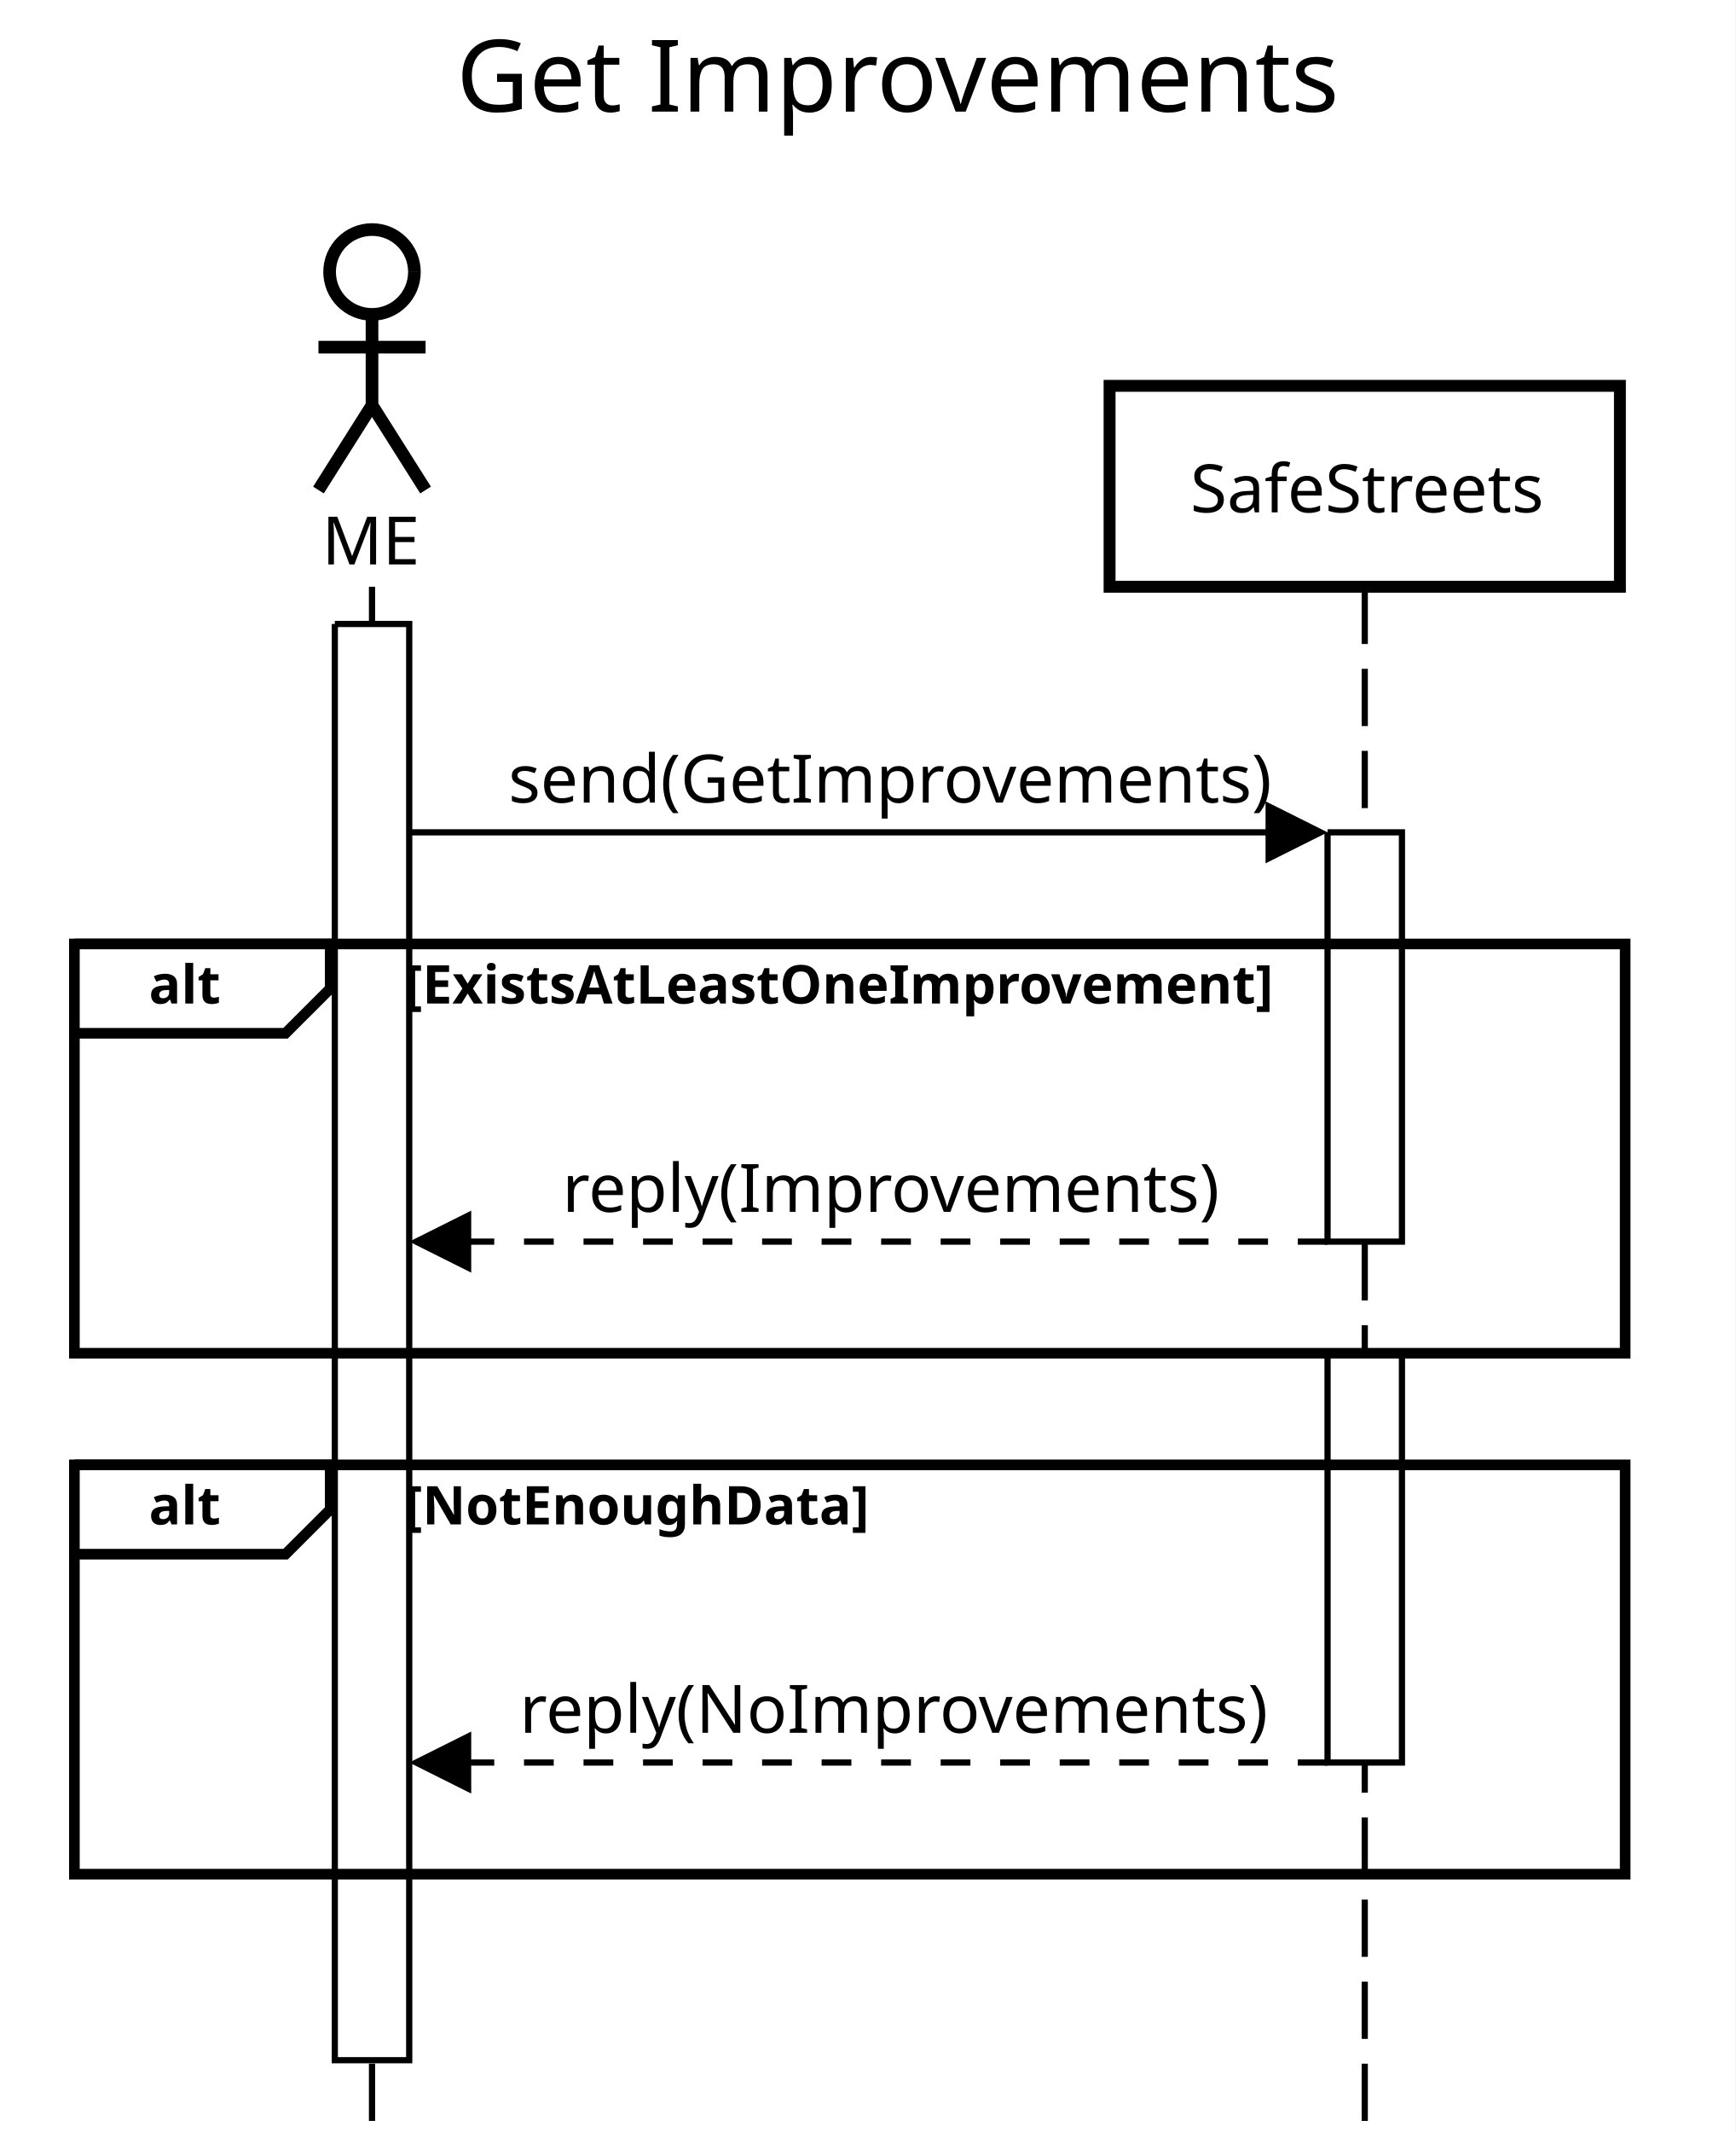
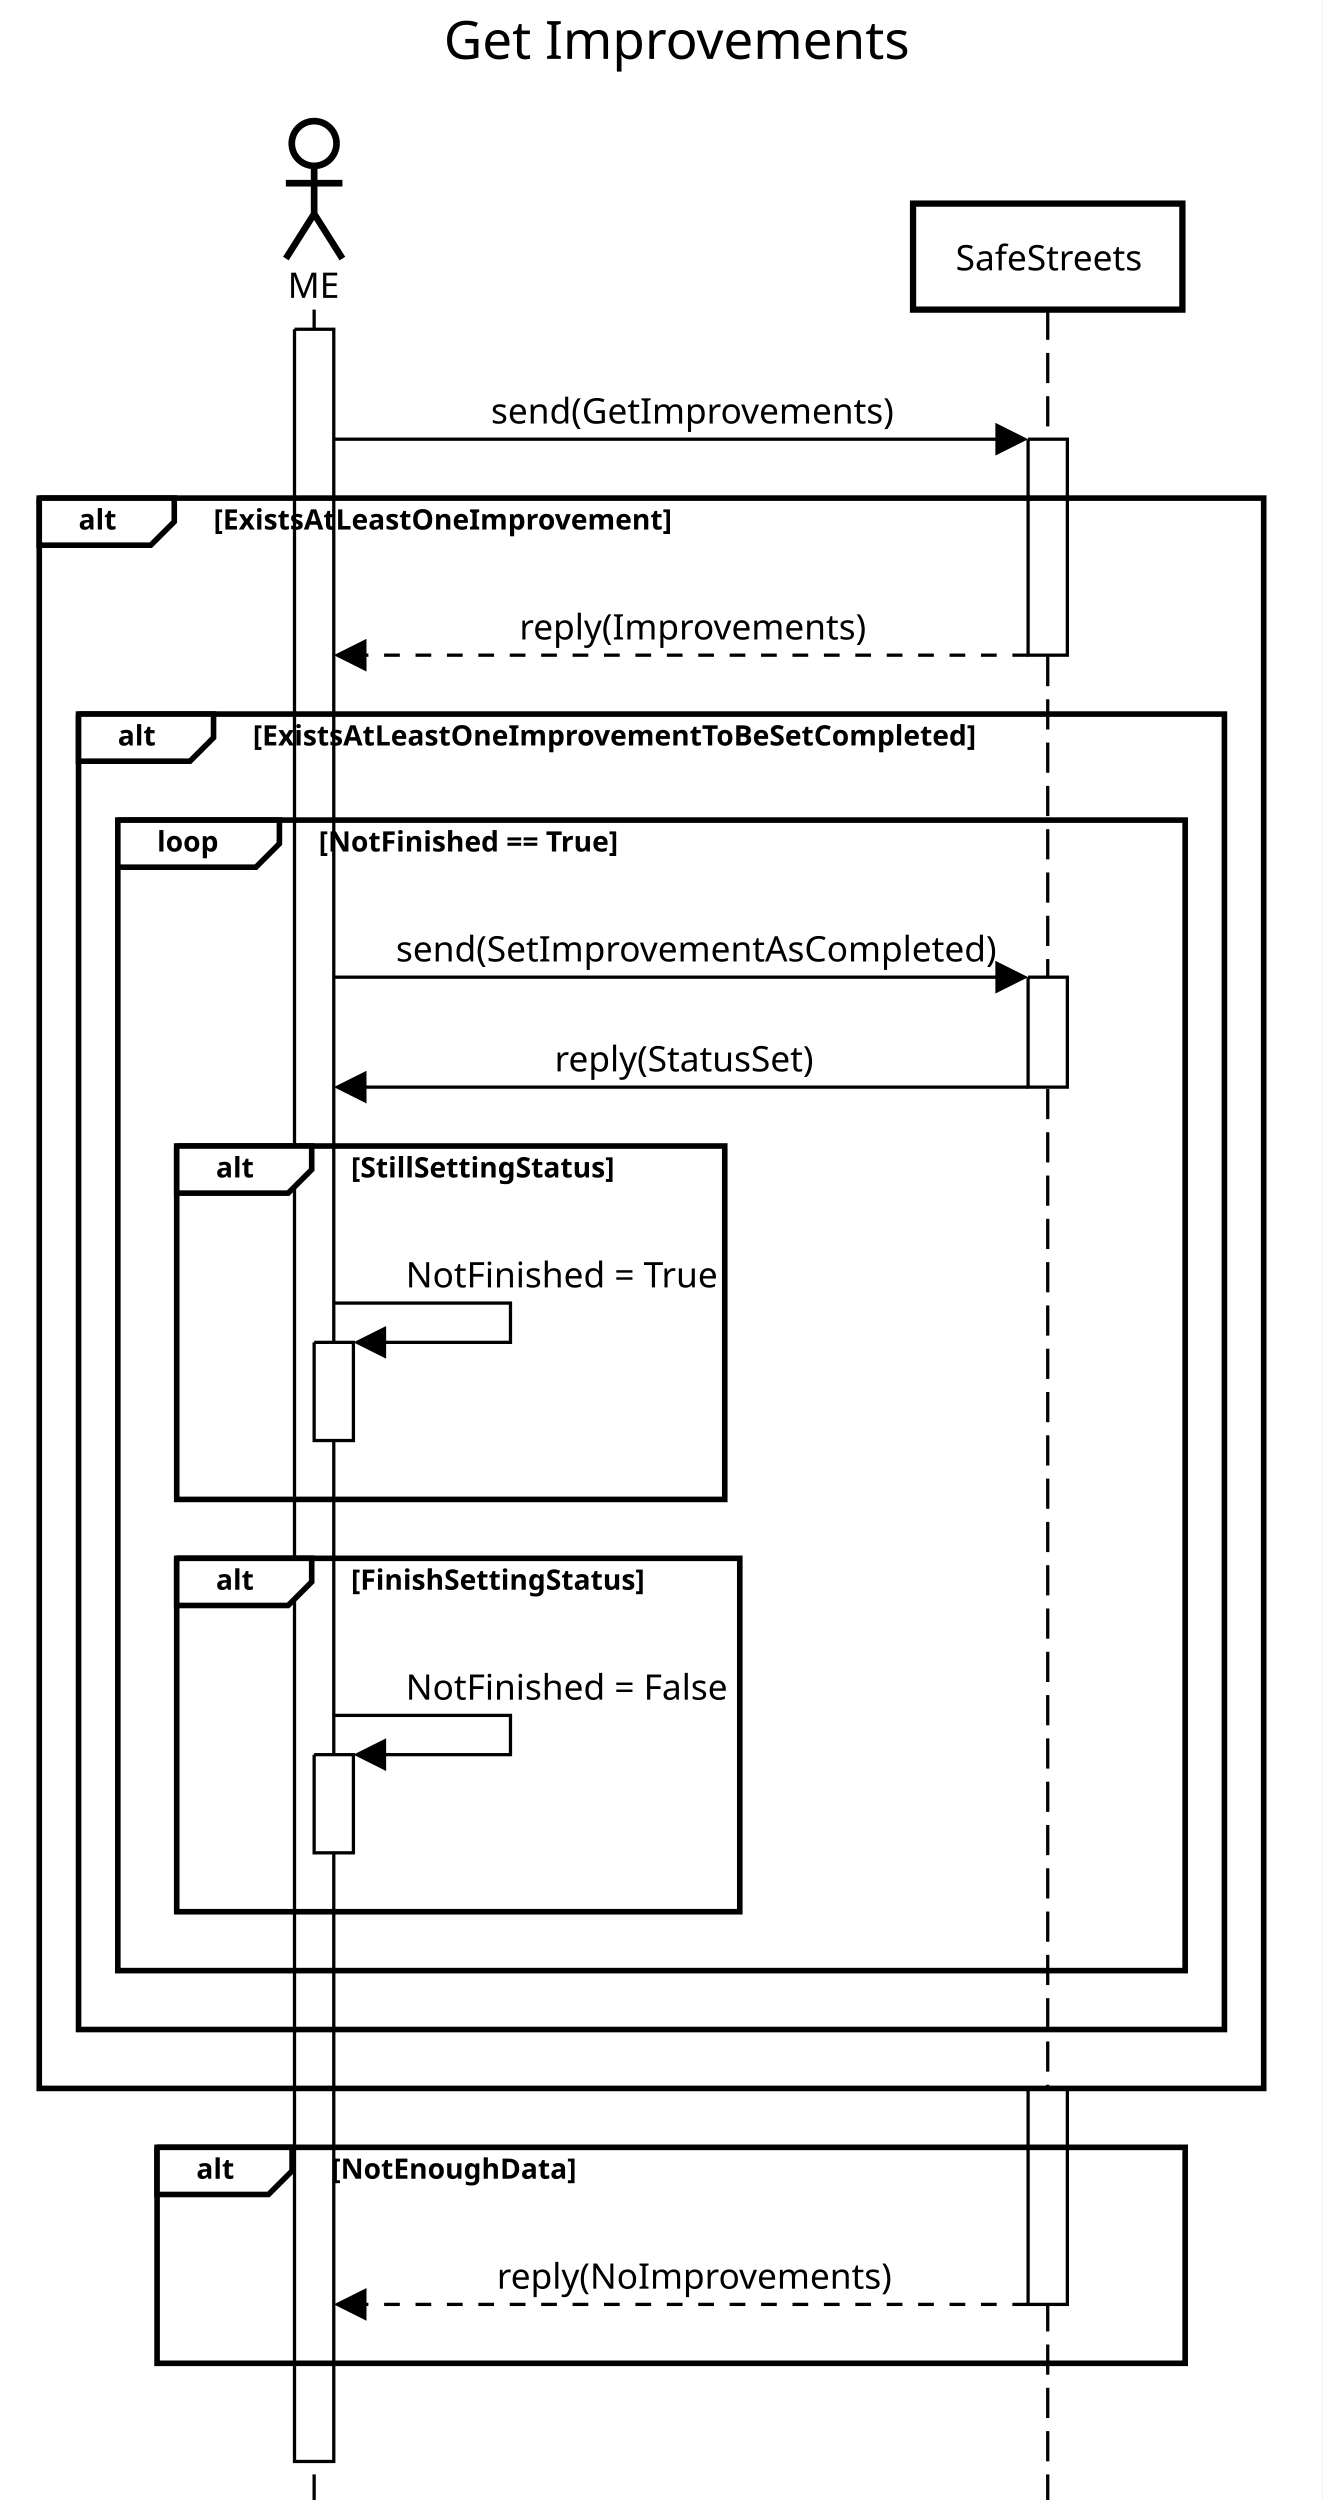
- <svg xmlns="http://www.w3.org/2000/svg" version="1.1" width="381" height="468">
+ <svg xmlns="http://www.w3.org/2000/svg" version="1.1" width="550" height="1040">
  <defs />
  <g>
    <g />
    <g />
    <g />
+     <g />
+     <g />
+     <g />
+     <g />
    <g>
-       <rect fill="white" stroke="none" x="0" y="0" width="381" height="468" />
+       <rect fill="white" stroke="none" x="0" y="0" width="550" height="1040" />
    </g>
    <g>
-       <text fill="black" stroke="none" font-family="sans-serif" font-size="16.5pt" font-style="normal" font-weight="normal" text-decoration="normal" x="100.178" y="24.503" text-anchor="start" dominant-baseline="alphabetic">Get Improvements</text>
+       <text fill="black" stroke="none" font-family="sans-serif" font-size="16.5pt" font-style="normal" font-weight="normal" text-decoration="normal" x="184.624" y="24.503" text-anchor="start" dominant-baseline="alphabetic">Get Improvements</text>
    </g>
    <g />
    <g>
-       <path fill="none" stroke="black" paint-order="fill stroke markers" d=" M 81.676 128.803 L 81.676 468.575" stroke-miterlimit="10" stroke-width="1.361" stroke-dasharray="12.566,5.445" />
-       <path fill="none" stroke="black" paint-order="fill stroke markers" d=" M 299.632 128.803 L 299.632 468.575" stroke-miterlimit="10" stroke-width="1.361" stroke-dasharray="12.566,5.445" />
+       <path fill="none" stroke="black" paint-order="fill stroke markers" d=" M 130.682 128.803 L 130.682 1040.307" stroke-miterlimit="10" stroke-width="1.361" stroke-dasharray="12.566,5.445" />
+       <path fill="none" stroke="black" paint-order="fill stroke markers" d=" M 435.853 128.803 L 435.853 1040.307" stroke-miterlimit="10" stroke-width="1.361" stroke-dasharray="12.566,5.445" />
    </g>
    <g>
      <g>
-         <path fill="white" stroke="black" paint-order="fill stroke markers" d=" M 90.987 59.705 A 9.311 9.311 0 1 1 90.987 59.696 M 81.676 69.016 L 81.676 88.945 M 69.915 76.204 L 93.437 76.204 M 81.676 88.945 L 69.915 107.567 M 81.676 88.945 L 93.437 107.567" stroke-miterlimit="10" stroke-width="2.777" stroke-dasharray="" />
+         <path fill="white" stroke="black" paint-order="fill stroke markers" d=" M 139.993 59.705 A 9.311 9.311 0 1 1 139.993 59.696 M 130.682 69.016 L 130.682 88.945 M 118.92 76.204 L 142.443 76.204 M 130.682 88.945 L 118.92 107.567 M 130.682 88.945 L 142.443 107.567" stroke-miterlimit="10" stroke-width="2.777" stroke-dasharray="" />
      </g>
      <g>
        <g />
-         <text fill="black" stroke="none" font-family="sans-serif" font-size="11pt" font-style="normal" font-weight="normal" text-decoration="normal" x="70.681" y="123.903" text-anchor="start" dominant-baseline="alphabetic">ME</text>
+         <text fill="black" stroke="none" font-family="sans-serif" font-size="11pt" font-style="normal" font-weight="normal" text-decoration="normal" x="119.687" y="123.903" text-anchor="start" dominant-baseline="alphabetic">ME</text>
      </g>
      <path fill="none" stroke="none" />
      <g>
-         <path fill="white" stroke="black" paint-order="fill stroke markers" d=" M 243.608 84.698 L 355.655 84.698 L 355.655 128.803 L 243.608 128.803 L 243.608 84.698 Z" stroke-miterlimit="10" stroke-width="2.614" stroke-dasharray="" />
+         <path fill="white" stroke="black" paint-order="fill stroke markers" d=" M 379.829 84.698 L 491.877 84.698 L 491.877 128.803 L 379.829 128.803 L 379.829 84.698 Z" stroke-miterlimit="10" stroke-width="2.614" stroke-dasharray="" />
      </g>
      <g>
        <g />
-         <text fill="black" stroke="none" font-family="sans-serif" font-size="11pt" font-style="normal" font-weight="normal" text-decoration="normal" x="261.332" y="112.468" text-anchor="start" dominant-baseline="alphabetic">SafeStreets</text>
+         <text fill="black" stroke="none" font-family="sans-serif" font-size="11pt" font-style="normal" font-weight="normal" text-decoration="normal" x="397.553" y="112.468" text-anchor="start" dominant-baseline="alphabetic">SafeStreets</text>
      </g>
    </g>
    <g>
-       <path fill="white" stroke="black" paint-order="fill stroke markers" d=" M 73.508 136.971 L 89.844 136.971 L 89.844 452.24 L 73.508 452.24 L 73.508 136.971" stroke-miterlimit="10" stroke-width="1.361" stroke-dasharray="" />
-       <path fill="white" stroke="black" paint-order="fill stroke markers" d=" M 291.464 182.709 L 307.799 182.709 L 307.799 272.553 L 291.464 272.553 L 291.464 182.709" stroke-miterlimit="10" stroke-width="1.361" stroke-dasharray="" />
-       <path fill="white" stroke="black" paint-order="fill stroke markers" d=" M 291.464 297.056 L 307.799 297.056 L 307.799 386.899 L 291.464 386.899 L 291.464 297.056" stroke-miterlimit="10" stroke-width="1.361" stroke-dasharray="" />
+       <path fill="white" stroke="black" paint-order="fill stroke markers" d=" M 122.514 136.971 L 138.849 136.971 L 138.849 1023.972 L 122.514 1023.972 L 122.514 136.971" stroke-miterlimit="10" stroke-width="1.361" stroke-dasharray="" />
+       <path fill="white" stroke="black" paint-order="fill stroke markers" d=" M 427.685 182.709 L 444.021 182.709 L 444.021 272.553 L 427.685 272.553 L 427.685 182.709" stroke-miterlimit="10" stroke-width="1.361" stroke-dasharray="" />
+       <path fill="white" stroke="black" paint-order="fill stroke markers" d=" M 427.685 406.502 L 444.021 406.502 L 444.021 452.24 L 427.685 452.24 L 427.685 406.502" stroke-miterlimit="10" stroke-width="1.361" stroke-dasharray="" />
+       <path fill="white" stroke="black" paint-order="fill stroke markers" d=" M 130.682 558.419 L 147.017 558.419 L 147.017 599.257 L 130.682 599.257 L 130.682 558.419" stroke-miterlimit="10" stroke-width="1.361" stroke-dasharray="" />
+       <path fill="white" stroke="black" paint-order="fill stroke markers" d=" M 130.682 729.939 L 147.017 729.939 L 147.017 770.777 L 130.682 770.777 L 130.682 729.939" stroke-miterlimit="10" stroke-width="1.361" stroke-dasharray="" />
+       <path fill="white" stroke="black" paint-order="fill stroke markers" d=" M 427.685 868.788 L 444.021 868.788 L 444.021 958.631 L 427.685 958.631 L 427.685 868.788" stroke-miterlimit="10" stroke-width="1.361" stroke-dasharray="" />
      <g>
        <g>
-           <rect fill="white" stroke="none" x="109.174" y="161.473" width="162.961" height="21.236" />
+           <rect fill="white" stroke="none" x="201.787" y="161.473" width="162.961" height="21.236" />
        </g>
-         <text fill="black" stroke="none" font-family="sans-serif" font-size="11pt" font-style="normal" font-weight="normal" text-decoration="normal" x="111.624" y="176.175" text-anchor="start" dominant-baseline="alphabetic">send(GetImprovements)</text>
+         <text fill="black" stroke="none" font-family="sans-serif" font-size="11pt" font-style="normal" font-weight="normal" text-decoration="normal" x="204.237" y="176.175" text-anchor="start" dominant-baseline="alphabetic">send(GetImprovements)</text>
      </g>
      <g>
-         <path fill="none" stroke="black" paint-order="fill stroke markers" d=" M 89.844 182.709 L 288.742 182.709" stroke-miterlimit="10" stroke-width="1.361" stroke-dasharray="" />
-         <g transform="translate(291.4642,182.7092) translate(-291.4642,-182.7092)">
-           <path fill="black" stroke="none" paint-order="stroke fill markers" d=" M 277.852 175.903 L 291.464 182.709 L 277.852 189.516 Z" />
+         <path fill="none" stroke="black" paint-order="fill stroke markers" d=" M 138.849 182.709 L 424.963 182.709" stroke-miterlimit="10" stroke-width="1.361" stroke-dasharray="" />
+         <g transform="translate(427.6854,182.7092) translate(-427.6854,-182.7092)">
+           <path fill="black" stroke="none" paint-order="stroke fill markers" d=" M 414.073 175.903 L 427.685 182.709 L 414.073 189.516 Z" />
        </g>
      </g>
      <g>
        <g>
-           <rect fill="white" stroke="none" x="120.995" y="251.317" width="139.317" height="21.236" />
+           <rect fill="white" stroke="none" x="213.609" y="251.317" width="139.317" height="21.236" />
        </g>
-         <text fill="black" stroke="none" font-family="sans-serif" font-size="11pt" font-style="normal" font-weight="normal" text-decoration="normal" x="123.446" y="266.019" text-anchor="start" dominant-baseline="alphabetic">reply(Improvements)</text>
+         <text fill="black" stroke="none" font-family="sans-serif" font-size="11pt" font-style="normal" font-weight="normal" text-decoration="normal" x="216.059" y="266.019" text-anchor="start" dominant-baseline="alphabetic">reply(Improvements)</text>
      </g>
      <g>
-         <path fill="none" stroke="black" paint-order="fill stroke markers" d=" M 291.464 272.553 L 92.566 272.553" stroke-miterlimit="10" stroke-width="1.361" stroke-dasharray="6.534" />
-         <g transform="translate(89.84362,272.5529) translate(-89.84362,-272.5529)">
-           <path fill="black" stroke="none" paint-order="stroke fill markers" d=" M 103.456 265.747 L 89.844 272.553 L 103.456 279.359 Z" />
+         <path fill="none" stroke="black" paint-order="fill stroke markers" d=" M 427.685 272.553 L 141.572 272.553" stroke-miterlimit="10" stroke-width="1.361" stroke-dasharray="6.534" />
+         <g transform="translate(138.8492,272.5529) translate(-138.8492,-272.5529)">
+           <path fill="black" stroke="none" paint-order="stroke fill markers" d=" M 152.462 265.747 L 138.849 272.553 L 152.462 279.359 Z" />
        </g>
      </g>
      <g>
        <g>
-           <rect fill="white" stroke="none" x="111.625" y="365.664" width="158.057" height="21.236" />
+           <rect fill="white" stroke="none" x="162.263" y="385.266" width="242.009" height="21.236" />
        </g>
-         <text fill="black" stroke="none" font-family="sans-serif" font-size="11pt" font-style="normal" font-weight="normal" text-decoration="normal" x="114.076" y="380.365" text-anchor="start" dominant-baseline="alphabetic">reply(NoImprovements)</text>
+         <text fill="black" stroke="none" font-family="sans-serif" font-size="11pt" font-style="normal" font-weight="normal" text-decoration="normal" x="164.713" y="399.967" text-anchor="start" dominant-baseline="alphabetic">send(SetImprovementAsCompleted)</text>
      </g>
      <g>
-         <path fill="none" stroke="black" paint-order="fill stroke markers" d=" M 291.464 386.899 L 92.566 386.899" stroke-miterlimit="10" stroke-width="1.361" stroke-dasharray="6.534" />
-         <g transform="translate(89.84362,386.8993) translate(-89.84362,-386.8993)">
-           <path fill="black" stroke="none" paint-order="stroke fill markers" d=" M 103.456 380.093 L 89.844 386.899 L 103.456 393.706 Z" />
+         <path fill="none" stroke="black" paint-order="fill stroke markers" d=" M 138.849 406.502 L 424.963 406.502" stroke-miterlimit="10" stroke-width="1.361" stroke-dasharray="" />
+         <g transform="translate(427.6854,406.5015) translate(-427.6854,-406.5015)">
+           <path fill="black" stroke="none" paint-order="stroke fill markers" d=" M 414.073 399.695 L 427.685 406.502 L 414.073 413.308 Z" />
+         </g>
+       </g>
+       <g>
+         <g>
+           <rect fill="white" stroke="none" x="228.265" y="431.004" width="110.004" height="21.236" />
+         </g>
+         <text fill="black" stroke="none" font-family="sans-serif" font-size="11pt" font-style="normal" font-weight="normal" text-decoration="normal" x="230.715" y="445.706" text-anchor="start" dominant-baseline="alphabetic">reply(StatusSet)</text>
+       </g>
+       <g>
+         <path fill="none" stroke="black" paint-order="fill stroke markers" d=" M 427.685 452.24 L 141.572 452.24" stroke-miterlimit="10" stroke-width="1.361" stroke-dasharray="" />
+         <g transform="translate(138.8492,452.2401) translate(-138.8492,-452.2401)">
+           <path fill="black" stroke="none" paint-order="stroke fill markers" d=" M 152.462 445.434 L 138.849 452.24 L 152.462 459.046 Z" />
+         </g>
+       </g>
+       <g>
+         <g>
+           <rect fill="white" stroke="none" x="166.347" y="520.848" width="129.432" height="21.236" />
+         </g>
+         <text fill="black" stroke="none" font-family="sans-serif" font-size="11pt" font-style="normal" font-weight="normal" text-decoration="normal" x="168.797" y="535.55" text-anchor="start" dominant-baseline="alphabetic">NotFinished = True</text>
+       </g>
+       <g>
+         <path fill="none" stroke="black" paint-order="fill stroke markers" d=" M 138.849 542.084 L 212.358 542.084 L 212.358 558.419 L 149.739 558.419" stroke-miterlimit="10" stroke-width="1.361" stroke-dasharray="" />
+         <g transform="translate(147.0168,558.4189) translate(-147.0168,-558.4189)">
+           <path fill="black" stroke="none" paint-order="stroke fill markers" d=" M 160.629 551.613 L 147.017 558.419 L 160.629 565.225 Z" />
+         </g>
+       </g>
+       <g>
+         <g>
+           <rect fill="white" stroke="none" x="166.347" y="692.368" width="135.681" height="21.236" />
+         </g>
+         <text fill="black" stroke="none" font-family="sans-serif" font-size="11pt" font-style="normal" font-weight="normal" text-decoration="normal" x="168.797" y="707.069" text-anchor="start" dominant-baseline="alphabetic">NotFinished = False</text>
+       </g>
+       <g>
+         <path fill="none" stroke="black" paint-order="fill stroke markers" d=" M 138.849 713.603 L 212.358 713.603 L 212.358 729.939 L 149.739 729.939" stroke-miterlimit="10" stroke-width="1.361" stroke-dasharray="" />
+         <g transform="translate(147.0168,729.9386) translate(-147.0168,-729.9386)">
+           <path fill="black" stroke="none" paint-order="stroke fill markers" d=" M 160.629 723.132 L 147.017 729.939 L 160.629 736.745 Z" />
+         </g>
+       </g>
+       <g>
+         <g>
+           <rect fill="white" stroke="none" x="204.239" y="937.396" width="158.057" height="21.236" />
+         </g>
+         <text fill="black" stroke="none" font-family="sans-serif" font-size="11pt" font-style="normal" font-weight="normal" text-decoration="normal" x="206.689" y="952.097" text-anchor="start" dominant-baseline="alphabetic">reply(NoImprovements)</text>
+       </g>
+       <g>
+         <path fill="none" stroke="black" paint-order="fill stroke markers" d=" M 427.685 958.631 L 141.572 958.631" stroke-miterlimit="10" stroke-width="1.361" stroke-dasharray="6.534" />
+         <g transform="translate(138.8492,958.6314) translate(-138.8492,-958.6314)">
+           <path fill="black" stroke="none" paint-order="stroke fill markers" d=" M 152.462 951.825 L 138.849 958.631 L 152.462 965.438 Z" />
        </g>
      </g>
      <g>
        <g />
-         <path fill="none" stroke="black" paint-order="fill stroke markers" d=" M 16.335 207.212 L 356.805 207.212 L 356.805 297.056 L 16.335 297.056 L 16.335 207.212 Z" stroke-miterlimit="10" stroke-width="2.334" stroke-dasharray="" />
+         <path fill="none" stroke="black" paint-order="fill stroke markers" d=" M 16.335 207.212 L 525.697 207.212 L 525.697 868.788 L 16.335 868.788 L 16.335 207.212 Z" stroke-miterlimit="10" stroke-width="2.334" stroke-dasharray="" />
        <path fill="white" stroke="black" paint-order="fill stroke markers" d=" M 16.335 207.212 L 16.335 226.814 L 62.694 226.814 L 72.496 217.013 L 72.496 207.212 L 16.335 207.212" stroke-miterlimit="10" stroke-width="2.334" stroke-dasharray="" />
        <text fill="black" stroke="none" font-family="sans-serif" font-size="8.8pt" font-style="normal" font-weight="bold" text-decoration="normal" x="32.67" y="220.28" text-anchor="start" dominant-baseline="alphabetic">alt</text>
        <text fill="black" stroke="none" font-family="sans-serif" font-size="8.8pt" font-style="normal" font-weight="bold" text-decoration="normal" x="88.831" y="220.28" text-anchor="start" dominant-baseline="alphabetic">[ExistsAtLeastOneImprovement]</text>
      </g>
      <g>
        <g />
-         <path fill="none" stroke="black" paint-order="fill stroke markers" d=" M 16.335 321.558 L 356.805 321.558 L 356.805 411.402 L 16.335 411.402 L 16.335 321.558 Z" stroke-miterlimit="10" stroke-width="2.334" stroke-dasharray="" />
-         <path fill="white" stroke="black" paint-order="fill stroke markers" d=" M 16.335 321.558 L 16.335 341.161 L 62.694 341.161 L 72.496 331.36 L 72.496 321.558 L 16.335 321.558" stroke-miterlimit="10" stroke-width="2.334" stroke-dasharray="" />
-         <text fill="black" stroke="none" font-family="sans-serif" font-size="8.8pt" font-style="normal" font-weight="bold" text-decoration="normal" x="32.67" y="334.627" text-anchor="start" dominant-baseline="alphabetic">alt</text>
-         <text fill="black" stroke="none" font-family="sans-serif" font-size="8.8pt" font-style="normal" font-weight="bold" text-decoration="normal" x="88.831" y="334.627" text-anchor="start" dominant-baseline="alphabetic">[NotEnoughData]</text>
+         <path fill="none" stroke="black" paint-order="fill stroke markers" d=" M 32.67 297.056 L 509.361 297.056 L 509.361 844.285 L 32.67 844.285 L 32.67 297.056 Z" stroke-miterlimit="10" stroke-width="2.334" stroke-dasharray="" />
+         <path fill="white" stroke="black" paint-order="fill stroke markers" d=" M 32.67 297.056 L 32.67 316.658 L 79.03 316.658 L 88.831 306.857 L 88.831 297.056 L 32.67 297.056" stroke-miterlimit="10" stroke-width="2.334" stroke-dasharray="" />
+         <text fill="black" stroke="none" font-family="sans-serif" font-size="8.8pt" font-style="normal" font-weight="bold" text-decoration="normal" x="49.006" y="310.124" text-anchor="start" dominant-baseline="alphabetic">alt</text>
+         <text fill="black" stroke="none" font-family="sans-serif" font-size="8.8pt" font-style="normal" font-weight="bold" text-decoration="normal" x="105.166" y="310.124" text-anchor="start" dominant-baseline="alphabetic">[ExistsAtLeastOneImprovementToBeSetCompleted]</text>
+       </g>
+       <g>
+         <g />
+         <path fill="none" stroke="black" paint-order="fill stroke markers" d=" M 49.006 341.161 L 493.026 341.161 L 493.026 819.782 L 49.006 819.782 L 49.006 341.161 Z" stroke-miterlimit="10" stroke-width="2.334" stroke-dasharray="" />
+         <path fill="white" stroke="black" paint-order="fill stroke markers" d=" M 49.006 341.161 L 49.006 360.763 L 106.43 360.763 L 116.232 350.962 L 116.232 341.161 L 49.006 341.161" stroke-miterlimit="10" stroke-width="2.334" stroke-dasharray="" />
+         <text fill="black" stroke="none" font-family="sans-serif" font-size="8.8pt" font-style="normal" font-weight="bold" text-decoration="normal" x="65.341" y="354.229" text-anchor="start" dominant-baseline="alphabetic">loop</text>
+         <text fill="black" stroke="none" font-family="sans-serif" font-size="8.8pt" font-style="normal" font-weight="bold" text-decoration="normal" x="132.567" y="354.229" text-anchor="start" dominant-baseline="alphabetic">[NotFinished == True]</text>
+       </g>
+       <g>
+         <g />
+         <path fill="none" stroke="black" paint-order="fill stroke markers" d=" M 73.508 476.743 L 301.496 476.743 L 301.496 623.76 L 73.508 623.76 L 73.508 476.743 Z" stroke-miterlimit="10" stroke-width="2.334" stroke-dasharray="" />
+         <path fill="white" stroke="black" paint-order="fill stroke markers" d=" M 73.508 476.743 L 73.508 496.345 L 119.868 496.345 L 129.669 486.544 L 129.669 476.743 L 73.508 476.743" stroke-miterlimit="10" stroke-width="2.334" stroke-dasharray="" />
+         <text fill="black" stroke="none" font-family="sans-serif" font-size="8.8pt" font-style="normal" font-weight="bold" text-decoration="normal" x="89.844" y="489.811" text-anchor="start" dominant-baseline="alphabetic">alt</text>
+         <text fill="black" stroke="none" font-family="sans-serif" font-size="8.8pt" font-style="normal" font-weight="bold" text-decoration="normal" x="146.004" y="489.811" text-anchor="start" dominant-baseline="alphabetic">[StillSettingStatus]</text>
+       </g>
+       <g>
+         <g />
+         <path fill="none" stroke="black" paint-order="fill stroke markers" d=" M 73.508 648.263 L 307.745 648.263 L 307.745 795.279 L 73.508 795.279 L 73.508 648.263 Z" stroke-miterlimit="10" stroke-width="2.334" stroke-dasharray="" />
+         <path fill="white" stroke="black" paint-order="fill stroke markers" d=" M 73.508 648.263 L 73.508 667.865 L 119.868 667.865 L 129.669 658.064 L 129.669 648.263 L 73.508 648.263" stroke-miterlimit="10" stroke-width="2.334" stroke-dasharray="" />
+         <text fill="black" stroke="none" font-family="sans-serif" font-size="8.8pt" font-style="normal" font-weight="bold" text-decoration="normal" x="89.844" y="661.331" text-anchor="start" dominant-baseline="alphabetic">alt</text>
+         <text fill="black" stroke="none" font-family="sans-serif" font-size="8.8pt" font-style="normal" font-weight="bold" text-decoration="normal" x="146.004" y="661.331" text-anchor="start" dominant-baseline="alphabetic">[FinishSettingStatus]</text>
+       </g>
+       <g>
+         <g />
+         <path fill="none" stroke="black" paint-order="fill stroke markers" d=" M 65.341 893.291 L 493.026 893.291 L 493.026 983.134 L 65.341 983.134 L 65.341 893.291 Z" stroke-miterlimit="10" stroke-width="2.334" stroke-dasharray="" />
+         <path fill="white" stroke="black" paint-order="fill stroke markers" d=" M 65.341 893.291 L 65.341 912.893 L 111.7 912.893 L 121.501 903.092 L 121.501 893.291 L 65.341 893.291" stroke-miterlimit="10" stroke-width="2.334" stroke-dasharray="" />
+         <text fill="black" stroke="none" font-family="sans-serif" font-size="8.8pt" font-style="normal" font-weight="bold" text-decoration="normal" x="81.676" y="906.359" text-anchor="start" dominant-baseline="alphabetic">alt</text>
+         <text fill="black" stroke="none" font-family="sans-serif" font-size="8.8pt" font-style="normal" font-weight="bold" text-decoration="normal" x="137.836" y="906.359" text-anchor="start" dominant-baseline="alphabetic">[NotEnoughData]</text>
      </g>
    </g>
    <g />
    <g />
  </g>
</svg>
